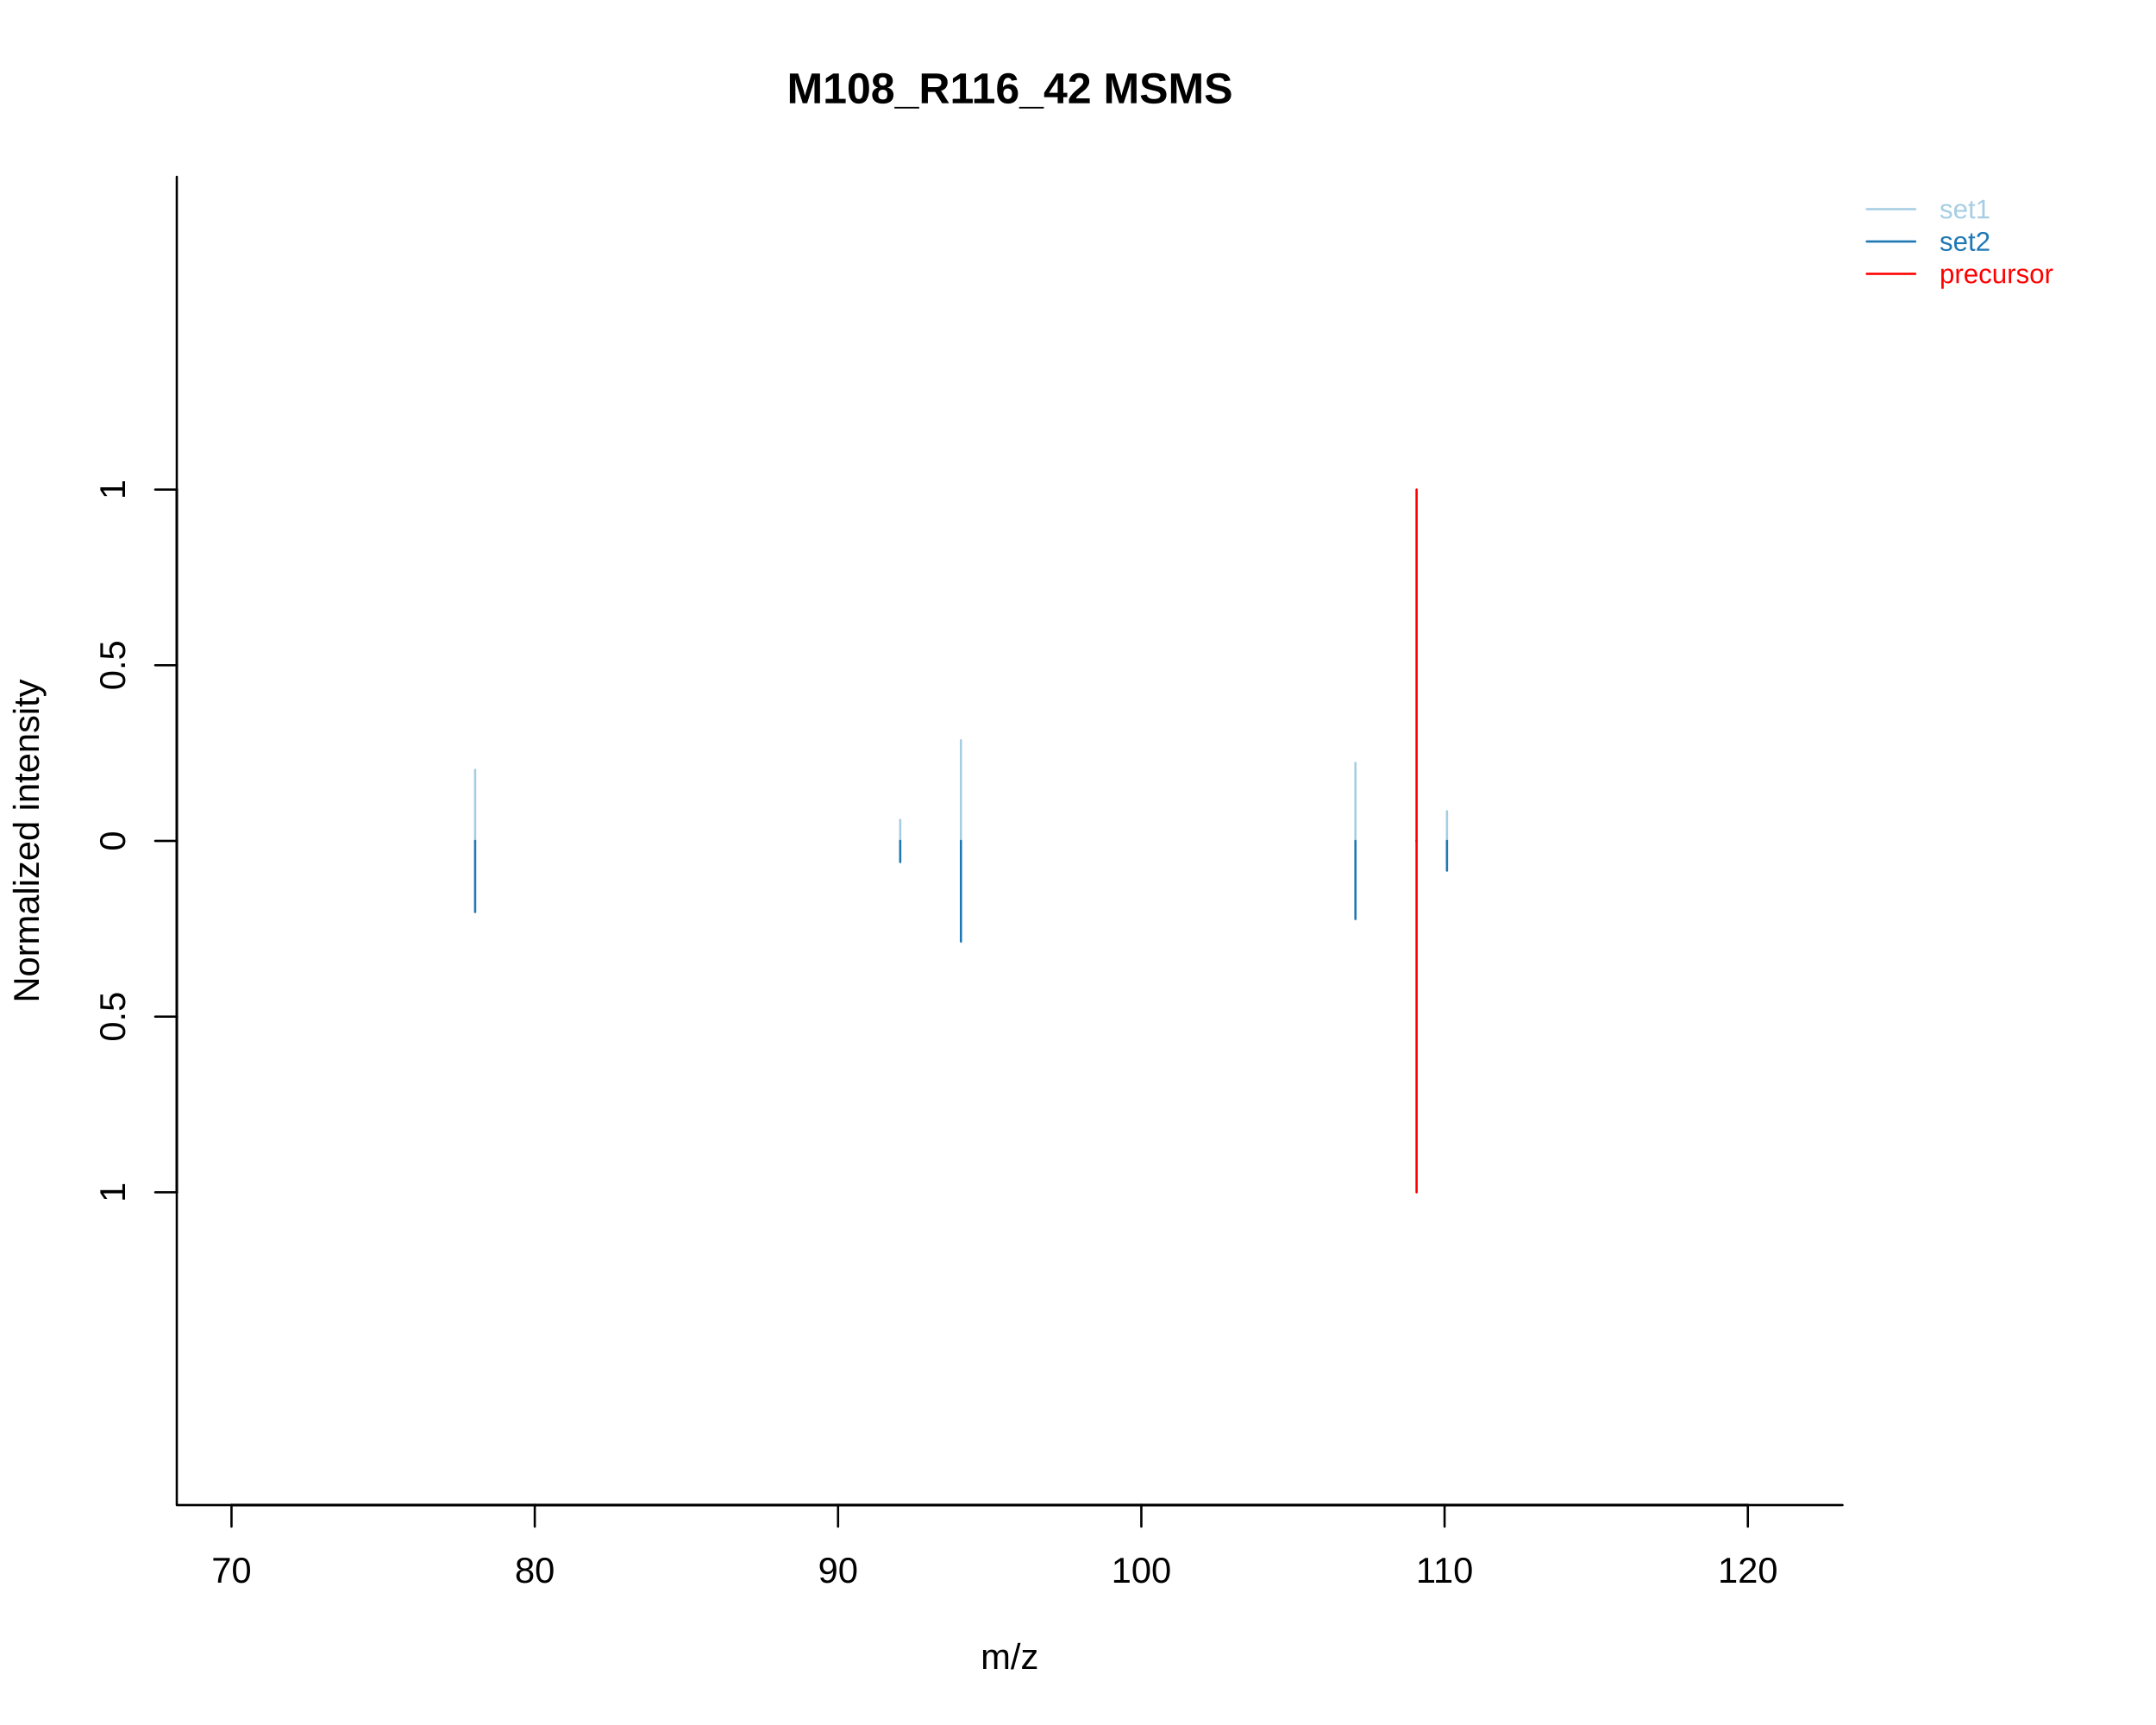
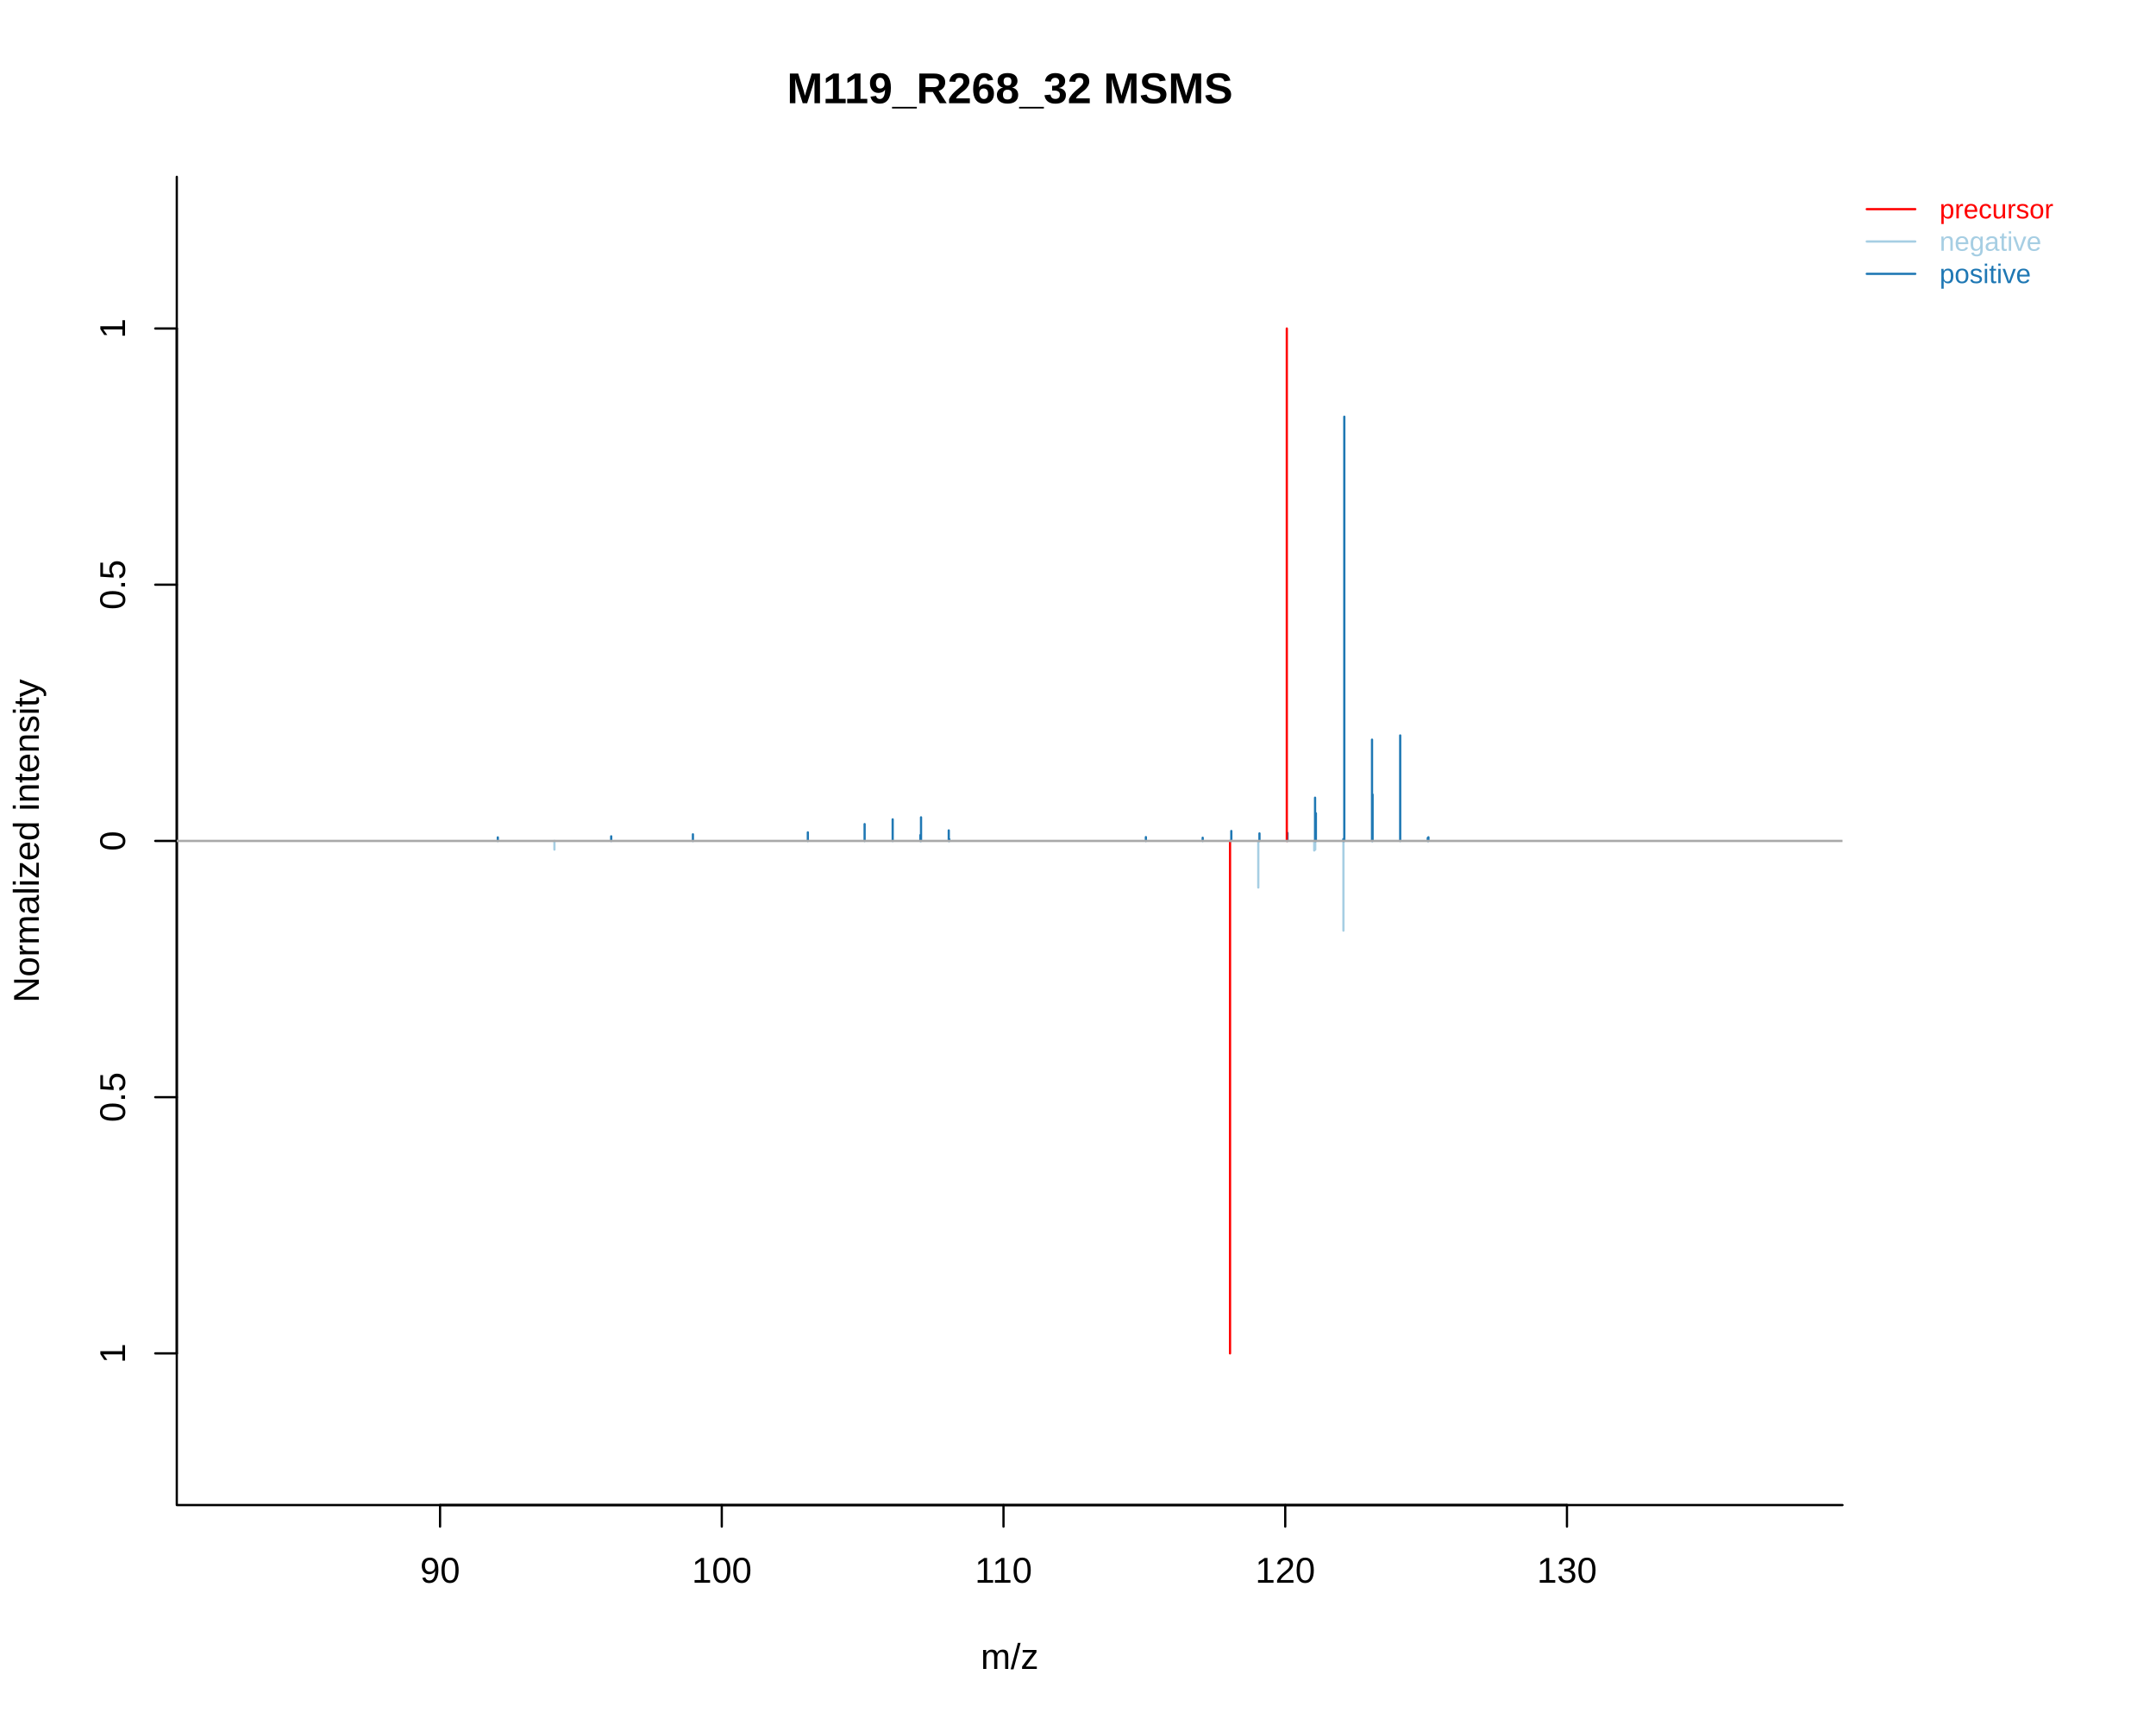
<svg xmlns="http://www.w3.org/2000/svg" viewBox="0 0 720.00 576.00">
  <defs>
    <style type="text/css">
    line, polyline, polygon, path, rect, circle {
      fill: none;
      stroke: #000000;
      stroke-linecap: round;
      stroke-linejoin: round;
      stroke-miterlimit: 10.00;
    }
  </style>
  </defs>
  <rect width="100%" height="100%" style="stroke: none; fill: #FFFFFF;" />
-   <line x1="77.31" y1="502.56" x2="583.70" y2="502.56" style="stroke-width: 0.75;" />
-   <line x1="77.31" y1="502.56" x2="77.31" y2="509.76" style="stroke-width: 0.75;" />
-   <line x1="178.59" y1="502.56" x2="178.59" y2="509.76" style="stroke-width: 0.75;" />
-   <line x1="279.87" y1="502.56" x2="279.87" y2="509.76" style="stroke-width: 0.75;" />
-   <line x1="381.15" y1="502.56" x2="381.15" y2="509.76" style="stroke-width: 0.75;" />
-   <line x1="482.42" y1="502.56" x2="482.42" y2="509.76" style="stroke-width: 0.75;" />
-   <line x1="583.70" y1="502.56" x2="583.70" y2="509.76" style="stroke-width: 0.75;" />
-   <text x="70.64" y="528.48" style="font-size: 12.00px; font-family: Liberation Sans;" textLength="13.34px" lengthAdjust="spacingAndGlyphs">70</text>
-   <text x="171.92" y="528.48" style="font-size: 12.00px; font-family: Liberation Sans;" textLength="13.34px" lengthAdjust="spacingAndGlyphs">80</text>
-   <text x="273.20" y="528.48" style="font-size: 12.00px; font-family: Liberation Sans;" textLength="13.34px" lengthAdjust="spacingAndGlyphs">90</text>
-   <text x="371.14" y="528.48" style="font-size: 12.00px; font-family: Liberation Sans;" textLength="20.02px" lengthAdjust="spacingAndGlyphs">100</text>
-   <text x="472.86" y="528.48" style="font-size: 12.00px; font-family: Liberation Sans;" textLength="19.12px" lengthAdjust="spacingAndGlyphs">110</text>
-   <text x="573.69" y="528.48" style="font-size: 12.00px; font-family: Liberation Sans;" textLength="20.02px" lengthAdjust="spacingAndGlyphs">120</text>
+   <line x1="146.96" y1="502.56" x2="523.29" y2="502.56" style="stroke-width: 0.75;" />
+   <line x1="146.96" y1="502.56" x2="146.96" y2="509.76" style="stroke-width: 0.75;" />
+   <line x1="241.04" y1="502.56" x2="241.04" y2="509.76" style="stroke-width: 0.75;" />
+   <line x1="335.12" y1="502.56" x2="335.12" y2="509.76" style="stroke-width: 0.75;" />
+   <line x1="429.21" y1="502.56" x2="429.21" y2="509.76" style="stroke-width: 0.75;" />
+   <line x1="523.29" y1="502.56" x2="523.29" y2="509.76" style="stroke-width: 0.75;" />
+   <text x="140.29" y="528.48" style="font-size: 12.00px; font-family: Liberation Sans;" textLength="13.34px" lengthAdjust="spacingAndGlyphs">90</text>
+   <text x="231.04" y="528.48" style="font-size: 12.00px; font-family: Liberation Sans;" textLength="20.02px" lengthAdjust="spacingAndGlyphs">100</text>
+   <text x="325.56" y="528.48" style="font-size: 12.00px; font-family: Liberation Sans;" textLength="19.12px" lengthAdjust="spacingAndGlyphs">110</text>
+   <text x="419.20" y="528.48" style="font-size: 12.00px; font-family: Liberation Sans;" textLength="20.02px" lengthAdjust="spacingAndGlyphs">120</text>
+   <text x="513.28" y="528.48" style="font-size: 12.00px; font-family: Liberation Sans;" textLength="20.02px" lengthAdjust="spacingAndGlyphs">130</text>
  <polyline points="59.04,59.04 59.04,502.56 615.31,502.56 " style="stroke-width: 0.75;" />
  <defs>
    <clipPath id="cpMC4wMHw2NDUuNTV8NTc2LjAwfDAuMDA=">
      <rect x="0.00" y="0.00" width="645.55" height="576.00" />
    </clipPath>
  </defs>
  <g clip-path="url(#cpMC4wMHw2NDUuNTV8NTc2LjAwfDAuMDA=)">
-     <text x="262.81" y="34.47" style="font-size: 14.40px; font-weight: bold; font-family: Liberation Sans;" textLength="148.73px" lengthAdjust="spacingAndGlyphs">M108_R116_42 MSMS</text>
+     <text x="262.81" y="34.47" style="font-size: 14.40px; font-weight: bold; font-family: Liberation Sans;" textLength="148.73px" lengthAdjust="spacingAndGlyphs">M119_R268_32 MSMS</text>
  </g>
  <g clip-path="url(#cpMC4wMHw2NDUuNTV8NTc2LjAwfDAuMDA=)">
    <text x="327.51" y="557.28" style="font-size: 12.00px; font-family: Liberation Sans;" textLength="19.33px" lengthAdjust="spacingAndGlyphs">m/z</text>
  </g>
  <g clip-path="url(#cpMC4wMHw2NDUuNTV8NTc2LjAwfDAuMDA=)">
    <text transform="translate(12.96,334.82) rotate(-90)" style="font-size: 12.00px; font-family: Liberation Sans;" textLength="108.05px" lengthAdjust="spacingAndGlyphs">Normalized intensity</text>
  </g>
  <defs>
    <clipPath id="cpNTkuMDR8NjE1LjMxfDUwMi41Nnw1OS4wNA==">
      <rect x="59.04" y="59.04" width="556.27" height="443.52" />
    </clipPath>
  </defs>
-   <line x1="158.67" y1="280.80" x2="158.67" y2="257.06" style="stroke-width: 0.75; stroke: #A6CEE3;" clip-path="url(#cpNTkuMDR8NjE1LjMxfDUwMi41Nnw1OS4wNA==)" />
-   <line x1="158.67" y1="280.80" x2="158.67" y2="304.54" style="stroke-width: 0.75; stroke: #1F78B4;" clip-path="url(#cpNTkuMDR8NjE1LjMxfDUwMi41Nnw1OS4wNA==)" />
-   <line x1="300.63" y1="280.80" x2="300.63" y2="273.75" style="stroke-width: 0.75; stroke: #A6CEE3;" clip-path="url(#cpNTkuMDR8NjE1LjMxfDUwMi41Nnw1OS4wNA==)" />
-   <line x1="300.63" y1="280.80" x2="300.63" y2="287.85" style="stroke-width: 0.75; stroke: #1F78B4;" clip-path="url(#cpNTkuMDR8NjE1LjMxfDUwMi41Nnw1OS4wNA==)" />
-   <line x1="320.91" y1="280.80" x2="320.91" y2="247.20" style="stroke-width: 0.75; stroke: #A6CEE3;" clip-path="url(#cpNTkuMDR8NjE1LjMxfDUwMi41Nnw1OS4wNA==)" />
-   <line x1="320.91" y1="280.80" x2="320.91" y2="314.40" style="stroke-width: 0.75; stroke: #1F78B4;" clip-path="url(#cpNTkuMDR8NjE1LjMxfDUwMi41Nnw1OS4wNA==)" />
-   <line x1="452.65" y1="280.80" x2="452.65" y2="254.71" style="stroke-width: 0.75; stroke: #A6CEE3;" clip-path="url(#cpNTkuMDR8NjE1LjMxfDUwMi41Nnw1OS4wNA==)" />
-   <line x1="452.65" y1="280.80" x2="452.65" y2="306.89" style="stroke-width: 0.75; stroke: #1F78B4;" clip-path="url(#cpNTkuMDR8NjE1LjMxfDUwMi41Nnw1OS4wNA==)" />
-   <line x1="473.07" y1="280.80" x2="473.07" y2="163.47" style="stroke-width: 0.75; stroke: #FF0000;" clip-path="url(#cpNTkuMDR8NjE1LjMxfDUwMi41Nnw1OS4wNA==)" />
-   <line x1="473.07" y1="280.80" x2="473.07" y2="398.13" style="stroke-width: 0.75; stroke: #FF0000;" clip-path="url(#cpNTkuMDR8NjE1LjMxfDUwMi41Nnw1OS4wNA==)" />
-   <line x1="483.22" y1="280.80" x2="483.22" y2="270.88" style="stroke-width: 0.75; stroke: #A6CEE3;" clip-path="url(#cpNTkuMDR8NjE1LjMxfDUwMi41Nnw1OS4wNA==)" />
-   <line x1="483.22" y1="280.80" x2="483.22" y2="290.72" style="stroke-width: 0.75; stroke: #1F78B4;" clip-path="url(#cpNTkuMDR8NjE1LjMxfDUwMi41Nnw1OS4wNA==)" />
+   <line x1="410.77" y1="280.80" x2="410.77" y2="451.91" style="stroke-width: 0.75; stroke: #FF0000;" clip-path="url(#cpNTkuMDR8NjE1LjMxfDUwMi41Nnw1OS4wNA==)" />
+   <line x1="448.64" y1="280.80" x2="448.64" y2="310.74" style="stroke-width: 0.75; stroke: #A6CEE3;" clip-path="url(#cpNTkuMDR8NjE1LjMxfDUwMi41Nnw1OS4wNA==)" />
+   <line x1="420.21" y1="280.80" x2="420.21" y2="296.35" style="stroke-width: 0.75; stroke: #A6CEE3;" clip-path="url(#cpNTkuMDR8NjE1LjMxfDUwMi41Nnw1OS4wNA==)" />
+   <line x1="438.89" y1="280.80" x2="438.89" y2="283.99" style="stroke-width: 0.75; stroke: #A6CEE3;" clip-path="url(#cpNTkuMDR8NjE1LjMxfDUwMi41Nnw1OS4wNA==)" />
+   <line x1="439.22" y1="280.80" x2="439.22" y2="283.69" style="stroke-width: 0.75; stroke: #A6CEE3;" clip-path="url(#cpNTkuMDR8NjE1LjMxfDUwMi41Nnw1OS4wNA==)" />
+   <line x1="185.15" y1="280.80" x2="185.15" y2="283.69" style="stroke-width: 0.75; stroke: #A6CEE3;" clip-path="url(#cpNTkuMDR8NjE1LjMxfDUwMi41Nnw1OS4wNA==)" />
+   <line x1="317.02" y1="280.80" x2="317.02" y2="280.25" style="stroke-width: 0.75; stroke: #1F78B4;" clip-path="url(#cpNTkuMDR8NjE1LjMxfDUwMi41Nnw1OS4wNA==)" />
+   <line x1="448.60" y1="280.80" x2="448.60" y2="280.22" style="stroke-width: 0.75; stroke: #1F78B4;" clip-path="url(#cpNTkuMDR8NjE1LjMxfDUwMi41Nnw1OS4wNA==)" />
+   <line x1="476.81" y1="280.80" x2="476.81" y2="279.81" style="stroke-width: 0.75; stroke: #1F78B4;" clip-path="url(#cpNTkuMDR8NjE1LjMxfDUwMi41Nnw1OS4wNA==)" />
+   <line x1="401.64" y1="280.80" x2="401.64" y2="279.73" style="stroke-width: 0.75; stroke: #1F78B4;" clip-path="url(#cpNTkuMDR8NjE1LjMxfDUwMi41Nnw1OS4wNA==)" />
+   <line x1="166.24" y1="280.80" x2="166.24" y2="279.62" style="stroke-width: 0.75; stroke: #1F78B4;" clip-path="url(#cpNTkuMDR8NjE1LjMxfDUwMi41Nnw1OS4wNA==)" />
+   <line x1="477.03" y1="280.80" x2="477.03" y2="279.58" style="stroke-width: 0.75; stroke: #1F78B4;" clip-path="url(#cpNTkuMDR8NjE1LjMxfDUwMi41Nnw1OS4wNA==)" />
+   <line x1="382.67" y1="280.80" x2="382.67" y2="279.52" style="stroke-width: 0.75; stroke: #1F78B4;" clip-path="url(#cpNTkuMDR8NjE1LjMxfDUwMi41Nnw1OS4wNA==)" />
+   <line x1="204.11" y1="280.80" x2="204.11" y2="279.26" style="stroke-width: 0.75; stroke: #1F78B4;" clip-path="url(#cpNTkuMDR8NjE1LjMxfDUwMi41Nnw1OS4wNA==)" />
+   <line x1="307.36" y1="280.80" x2="307.36" y2="278.87" style="stroke-width: 0.75; stroke: #1F78B4;" clip-path="url(#cpNTkuMDR8NjE1LjMxfDUwMi41Nnw1OS4wNA==)" />
+   <line x1="231.40" y1="280.80" x2="231.40" y2="278.59" style="stroke-width: 0.75; stroke: #1F78B4;" clip-path="url(#cpNTkuMDR8NjE1LjMxfDUwMi41Nnw1OS4wNA==)" />
+   <line x1="420.60" y1="280.80" x2="420.60" y2="278.29" style="stroke-width: 0.75; stroke: #1F78B4;" clip-path="url(#cpNTkuMDR8NjE1LjMxfDUwMi41Nnw1OS4wNA==)" />
+   <line x1="429.96" y1="280.80" x2="429.96" y2="278.15" style="stroke-width: 0.75; stroke: #1F78B4;" clip-path="url(#cpNTkuMDR8NjE1LjMxfDUwMi41Nnw1OS4wNA==)" />
+   <line x1="269.78" y1="280.80" x2="269.78" y2="277.94" style="stroke-width: 0.75; stroke: #1F78B4;" clip-path="url(#cpNTkuMDR8NjE1LjMxfDUwMi41Nnw1OS4wNA==)" />
+   <line x1="411.20" y1="280.80" x2="411.20" y2="277.48" style="stroke-width: 0.75; stroke: #1F78B4;" clip-path="url(#cpNTkuMDR8NjE1LjMxfDUwMi41Nnw1OS4wNA==)" />
+   <line x1="316.84" y1="280.80" x2="316.84" y2="277.28" style="stroke-width: 0.75; stroke: #1F78B4;" clip-path="url(#cpNTkuMDR8NjE1LjMxfDUwMi41Nnw1OS4wNA==)" />
+   <line x1="288.74" y1="280.80" x2="288.74" y2="275.18" style="stroke-width: 0.75; stroke: #1F78B4;" clip-path="url(#cpNTkuMDR8NjE1LjMxfDUwMi41Nnw1OS4wNA==)" />
+   <line x1="298.11" y1="280.80" x2="298.11" y2="273.59" style="stroke-width: 0.75; stroke: #1F78B4;" clip-path="url(#cpNTkuMDR8NjE1LjMxfDUwMi41Nnw1OS4wNA==)" />
+   <line x1="307.58" y1="280.80" x2="307.58" y2="272.92" style="stroke-width: 0.75; stroke: #1F78B4;" clip-path="url(#cpNTkuMDR8NjE1LjMxfDUwMi41Nnw1OS4wNA==)" />
+   <line x1="439.44" y1="280.80" x2="439.44" y2="271.57" style="stroke-width: 0.75; stroke: #1F78B4;" clip-path="url(#cpNTkuMDR8NjE1LjMxfDUwMi41Nnw1OS4wNA==)" />
+   <line x1="439.17" y1="280.80" x2="439.17" y2="266.36" style="stroke-width: 0.75; stroke: #1F78B4;" clip-path="url(#cpNTkuMDR8NjE1LjMxfDUwMi41Nnw1OS4wNA==)" />
+   <line x1="458.37" y1="280.80" x2="458.37" y2="265.33" style="stroke-width: 0.75; stroke: #1F78B4;" clip-path="url(#cpNTkuMDR8NjE1LjMxfDUwMi41Nnw1OS4wNA==)" />
+   <line x1="458.19" y1="280.80" x2="458.19" y2="246.98" style="stroke-width: 0.75; stroke: #1F78B4;" clip-path="url(#cpNTkuMDR8NjE1LjMxfDUwMi41Nnw1OS4wNA==)" />
+   <line x1="467.60" y1="280.80" x2="467.60" y2="245.57" style="stroke-width: 0.75; stroke: #1F78B4;" clip-path="url(#cpNTkuMDR8NjE1LjMxfDUwMi41Nnw1OS4wNA==)" />
+   <line x1="448.93" y1="280.80" x2="448.93" y2="139.14" style="stroke-width: 0.75; stroke: #1F78B4;" clip-path="url(#cpNTkuMDR8NjE1LjMxfDUwMi41Nnw1OS4wNA==)" />
+   <line x1="429.73" y1="280.80" x2="429.73" y2="109.69" style="stroke-width: 0.75; stroke: #FF0000;" clip-path="url(#cpNTkuMDR8NjE1LjMxfDUwMi41Nnw1OS4wNA==)" />
  <defs>
    <clipPath id="cpMC4wMHw3MjAuMDB8NTc2LjAwfDAuMDA=">
      <rect x="0.00" y="0.00" width="720.00" height="576.00" />
    </clipPath>
  </defs>
-   <line x1="623.41" y1="69.84" x2="639.61" y2="69.84" style="stroke-width: 0.75; stroke: #A6CEE3;" clip-path="url(#cpMC4wMHw3MjAuMDB8NTc2LjAwfDAuMDA=)" />
-   <line x1="623.41" y1="80.64" x2="639.61" y2="80.64" style="stroke-width: 0.75; stroke: #1F78B4;" clip-path="url(#cpMC4wMHw3MjAuMDB8NTc2LjAwfDAuMDA=)" />
-   <line x1="623.41" y1="91.44" x2="639.61" y2="91.44" style="stroke-width: 0.75; stroke: #FF0000;" clip-path="url(#cpMC4wMHw3MjAuMDB8NTc2LjAwfDAuMDA=)" />
+   <line x1="59.04" y1="451.91" x2="59.04" y2="109.69" style="stroke-width: 0.75;" clip-path="url(#cpMC4wMHw3MjAuMDB8NTc2LjAwfDAuMDA=)" />
+   <line x1="59.04" y1="451.91" x2="51.84" y2="451.91" style="stroke-width: 0.75;" clip-path="url(#cpMC4wMHw3MjAuMDB8NTc2LjAwfDAuMDA=)" />
+   <line x1="59.04" y1="366.36" x2="51.84" y2="366.36" style="stroke-width: 0.75;" clip-path="url(#cpMC4wMHw3MjAuMDB8NTc2LjAwfDAuMDA=)" />
+   <line x1="59.04" y1="280.80" x2="51.84" y2="280.80" style="stroke-width: 0.75;" clip-path="url(#cpMC4wMHw3MjAuMDB8NTc2LjAwfDAuMDA=)" />
+   <line x1="59.04" y1="195.24" x2="51.84" y2="195.24" style="stroke-width: 0.75;" clip-path="url(#cpMC4wMHw3MjAuMDB8NTc2LjAwfDAuMDA=)" />
+   <line x1="59.04" y1="109.69" x2="51.84" y2="109.69" style="stroke-width: 0.75;" clip-path="url(#cpMC4wMHw3MjAuMDB8NTc2LjAwfDAuMDA=)" />
  <g clip-path="url(#cpMC4wMHw3MjAuMDB8NTc2LjAwfDAuMDA=)">
-     <text x="647.71" y="72.93" style="font-size: 9.00px; fill: #A6CEE3; font-family: Liberation Sans;" textLength="17.00px" lengthAdjust="spacingAndGlyphs">set1</text>
+     <text transform="translate(41.76,455.25) rotate(-90)" style="font-size: 12.00px; font-family: Liberation Sans;" textLength="6.67px" lengthAdjust="spacingAndGlyphs">1</text>
  </g>
  <g clip-path="url(#cpMC4wMHw3MjAuMDB8NTc2LjAwfDAuMDA=)">
-     <text x="647.71" y="83.73" style="font-size: 9.00px; fill: #1F78B4; font-family: Liberation Sans;" textLength="17.00px" lengthAdjust="spacingAndGlyphs">set2</text>
-   </g>
-   <g clip-path="url(#cpMC4wMHw3MjAuMDB8NTc2LjAwfDAuMDA=)">
-     <text x="647.71" y="94.53" style="font-size: 9.00px; fill: #FF0000; font-family: Liberation Sans;" textLength="38.00px" lengthAdjust="spacingAndGlyphs">precursor</text>
-   </g>
-   <line x1="59.04" y1="398.13" x2="59.04" y2="163.47" style="stroke-width: 0.75;" clip-path="url(#cpMC4wMHw3MjAuMDB8NTc2LjAwfDAuMDA=)" />
-   <line x1="59.04" y1="398.13" x2="51.84" y2="398.13" style="stroke-width: 0.75;" clip-path="url(#cpMC4wMHw3MjAuMDB8NTc2LjAwfDAuMDA=)" />
-   <line x1="59.04" y1="339.47" x2="51.84" y2="339.47" style="stroke-width: 0.75;" clip-path="url(#cpMC4wMHw3MjAuMDB8NTc2LjAwfDAuMDA=)" />
-   <line x1="59.04" y1="280.80" x2="51.84" y2="280.80" style="stroke-width: 0.75;" clip-path="url(#cpMC4wMHw3MjAuMDB8NTc2LjAwfDAuMDA=)" />
-   <line x1="59.04" y1="222.13" x2="51.84" y2="222.13" style="stroke-width: 0.75;" clip-path="url(#cpMC4wMHw3MjAuMDB8NTc2LjAwfDAuMDA=)" />
-   <line x1="59.04" y1="163.47" x2="51.84" y2="163.47" style="stroke-width: 0.75;" clip-path="url(#cpMC4wMHw3MjAuMDB8NTc2LjAwfDAuMDA=)" />
-   <g clip-path="url(#cpMC4wMHw3MjAuMDB8NTc2LjAwfDAuMDA=)">
-     <text transform="translate(41.76,401.47) rotate(-90)" style="font-size: 12.00px; font-family: Liberation Sans;" textLength="6.67px" lengthAdjust="spacingAndGlyphs">1</text>
-   </g>
-   <g clip-path="url(#cpMC4wMHw3MjAuMDB8NTc2LjAwfDAuMDA=)">
-     <text transform="translate(41.76,347.80) rotate(-90)" style="font-size: 12.00px; font-family: Liberation Sans;" textLength="16.67px" lengthAdjust="spacingAndGlyphs">0.5</text>
+     <text transform="translate(41.76,374.69) rotate(-90)" style="font-size: 12.00px; font-family: Liberation Sans;" textLength="16.67px" lengthAdjust="spacingAndGlyphs">0.5</text>
  </g>
  <g clip-path="url(#cpMC4wMHw3MjAuMDB8NTc2LjAwfDAuMDA=)">
    <text transform="translate(41.76,284.14) rotate(-90)" style="font-size: 12.00px; font-family: Liberation Sans;" textLength="6.67px" lengthAdjust="spacingAndGlyphs">0</text>
  </g>
  <g clip-path="url(#cpMC4wMHw3MjAuMDB8NTc2LjAwfDAuMDA=)">
-     <text transform="translate(41.76,230.47) rotate(-90)" style="font-size: 12.00px; font-family: Liberation Sans;" textLength="16.67px" lengthAdjust="spacingAndGlyphs">0.5</text>
+     <text transform="translate(41.76,203.58) rotate(-90)" style="font-size: 12.00px; font-family: Liberation Sans;" textLength="16.67px" lengthAdjust="spacingAndGlyphs">0.5</text>
  </g>
  <g clip-path="url(#cpMC4wMHw3MjAuMDB8NTc2LjAwfDAuMDA=)">
-     <text transform="translate(41.76,166.80) rotate(-90)" style="font-size: 12.00px; font-family: Liberation Sans;" textLength="6.67px" lengthAdjust="spacingAndGlyphs">1</text>
+     <text transform="translate(41.76,113.02) rotate(-90)" style="font-size: 12.00px; font-family: Liberation Sans;" textLength="6.67px" lengthAdjust="spacingAndGlyphs">1</text>
+   </g>
+   <defs>
+     <clipPath id="cpNTkuMDR8NjE1LjMxfDUwMi41Nnw1OS4wNA==">
+       <rect x="59.04" y="59.04" width="556.27" height="443.52" />
+     </clipPath>
+   </defs>
+   <line x1="59.04" y1="280.80" x2="615.31" y2="280.80" style="stroke-width: 0.75; stroke: #A9A9A9;" clip-path="url(#cpNTkuMDR8NjE1LjMxfDUwMi41Nnw1OS4wNA==)" />
+   <defs>
+     <clipPath id="cpMC4wMHw3MjAuMDB8NTc2LjAwfDAuMDA=">
+       <rect x="0.00" y="0.00" width="720.00" height="576.00" />
+     </clipPath>
+   </defs>
+   <line x1="623.41" y1="69.84" x2="639.61" y2="69.84" style="stroke-width: 0.75; stroke: #FF0000;" clip-path="url(#cpMC4wMHw3MjAuMDB8NTc2LjAwfDAuMDA=)" />
+   <line x1="623.41" y1="80.64" x2="639.61" y2="80.64" style="stroke-width: 0.75; stroke: #A6CEE3;" clip-path="url(#cpMC4wMHw3MjAuMDB8NTc2LjAwfDAuMDA=)" />
+   <line x1="623.41" y1="91.44" x2="639.61" y2="91.44" style="stroke-width: 0.75; stroke: #1F78B4;" clip-path="url(#cpMC4wMHw3MjAuMDB8NTc2LjAwfDAuMDA=)" />
+   <g clip-path="url(#cpMC4wMHw3MjAuMDB8NTc2LjAwfDAuMDA=)">
+     <text x="647.71" y="72.93" style="font-size: 9.00px; fill: #FF0000; font-family: Liberation Sans;" textLength="38.00px" lengthAdjust="spacingAndGlyphs">precursor</text>
+   </g>
+   <g clip-path="url(#cpMC4wMHw3MjAuMDB8NTc2LjAwfDAuMDA=)">
+     <text x="647.71" y="83.73" style="font-size: 9.00px; fill: #A6CEE3; font-family: Liberation Sans;" textLength="34.00px" lengthAdjust="spacingAndGlyphs">negative</text>
+   </g>
+   <g clip-path="url(#cpMC4wMHw3MjAuMDB8NTc2LjAwfDAuMDA=)">
+     <text x="647.71" y="94.53" style="font-size: 9.00px; fill: #1F78B4; font-family: Liberation Sans;" textLength="30.50px" lengthAdjust="spacingAndGlyphs">positive</text>
  </g>
</svg>
